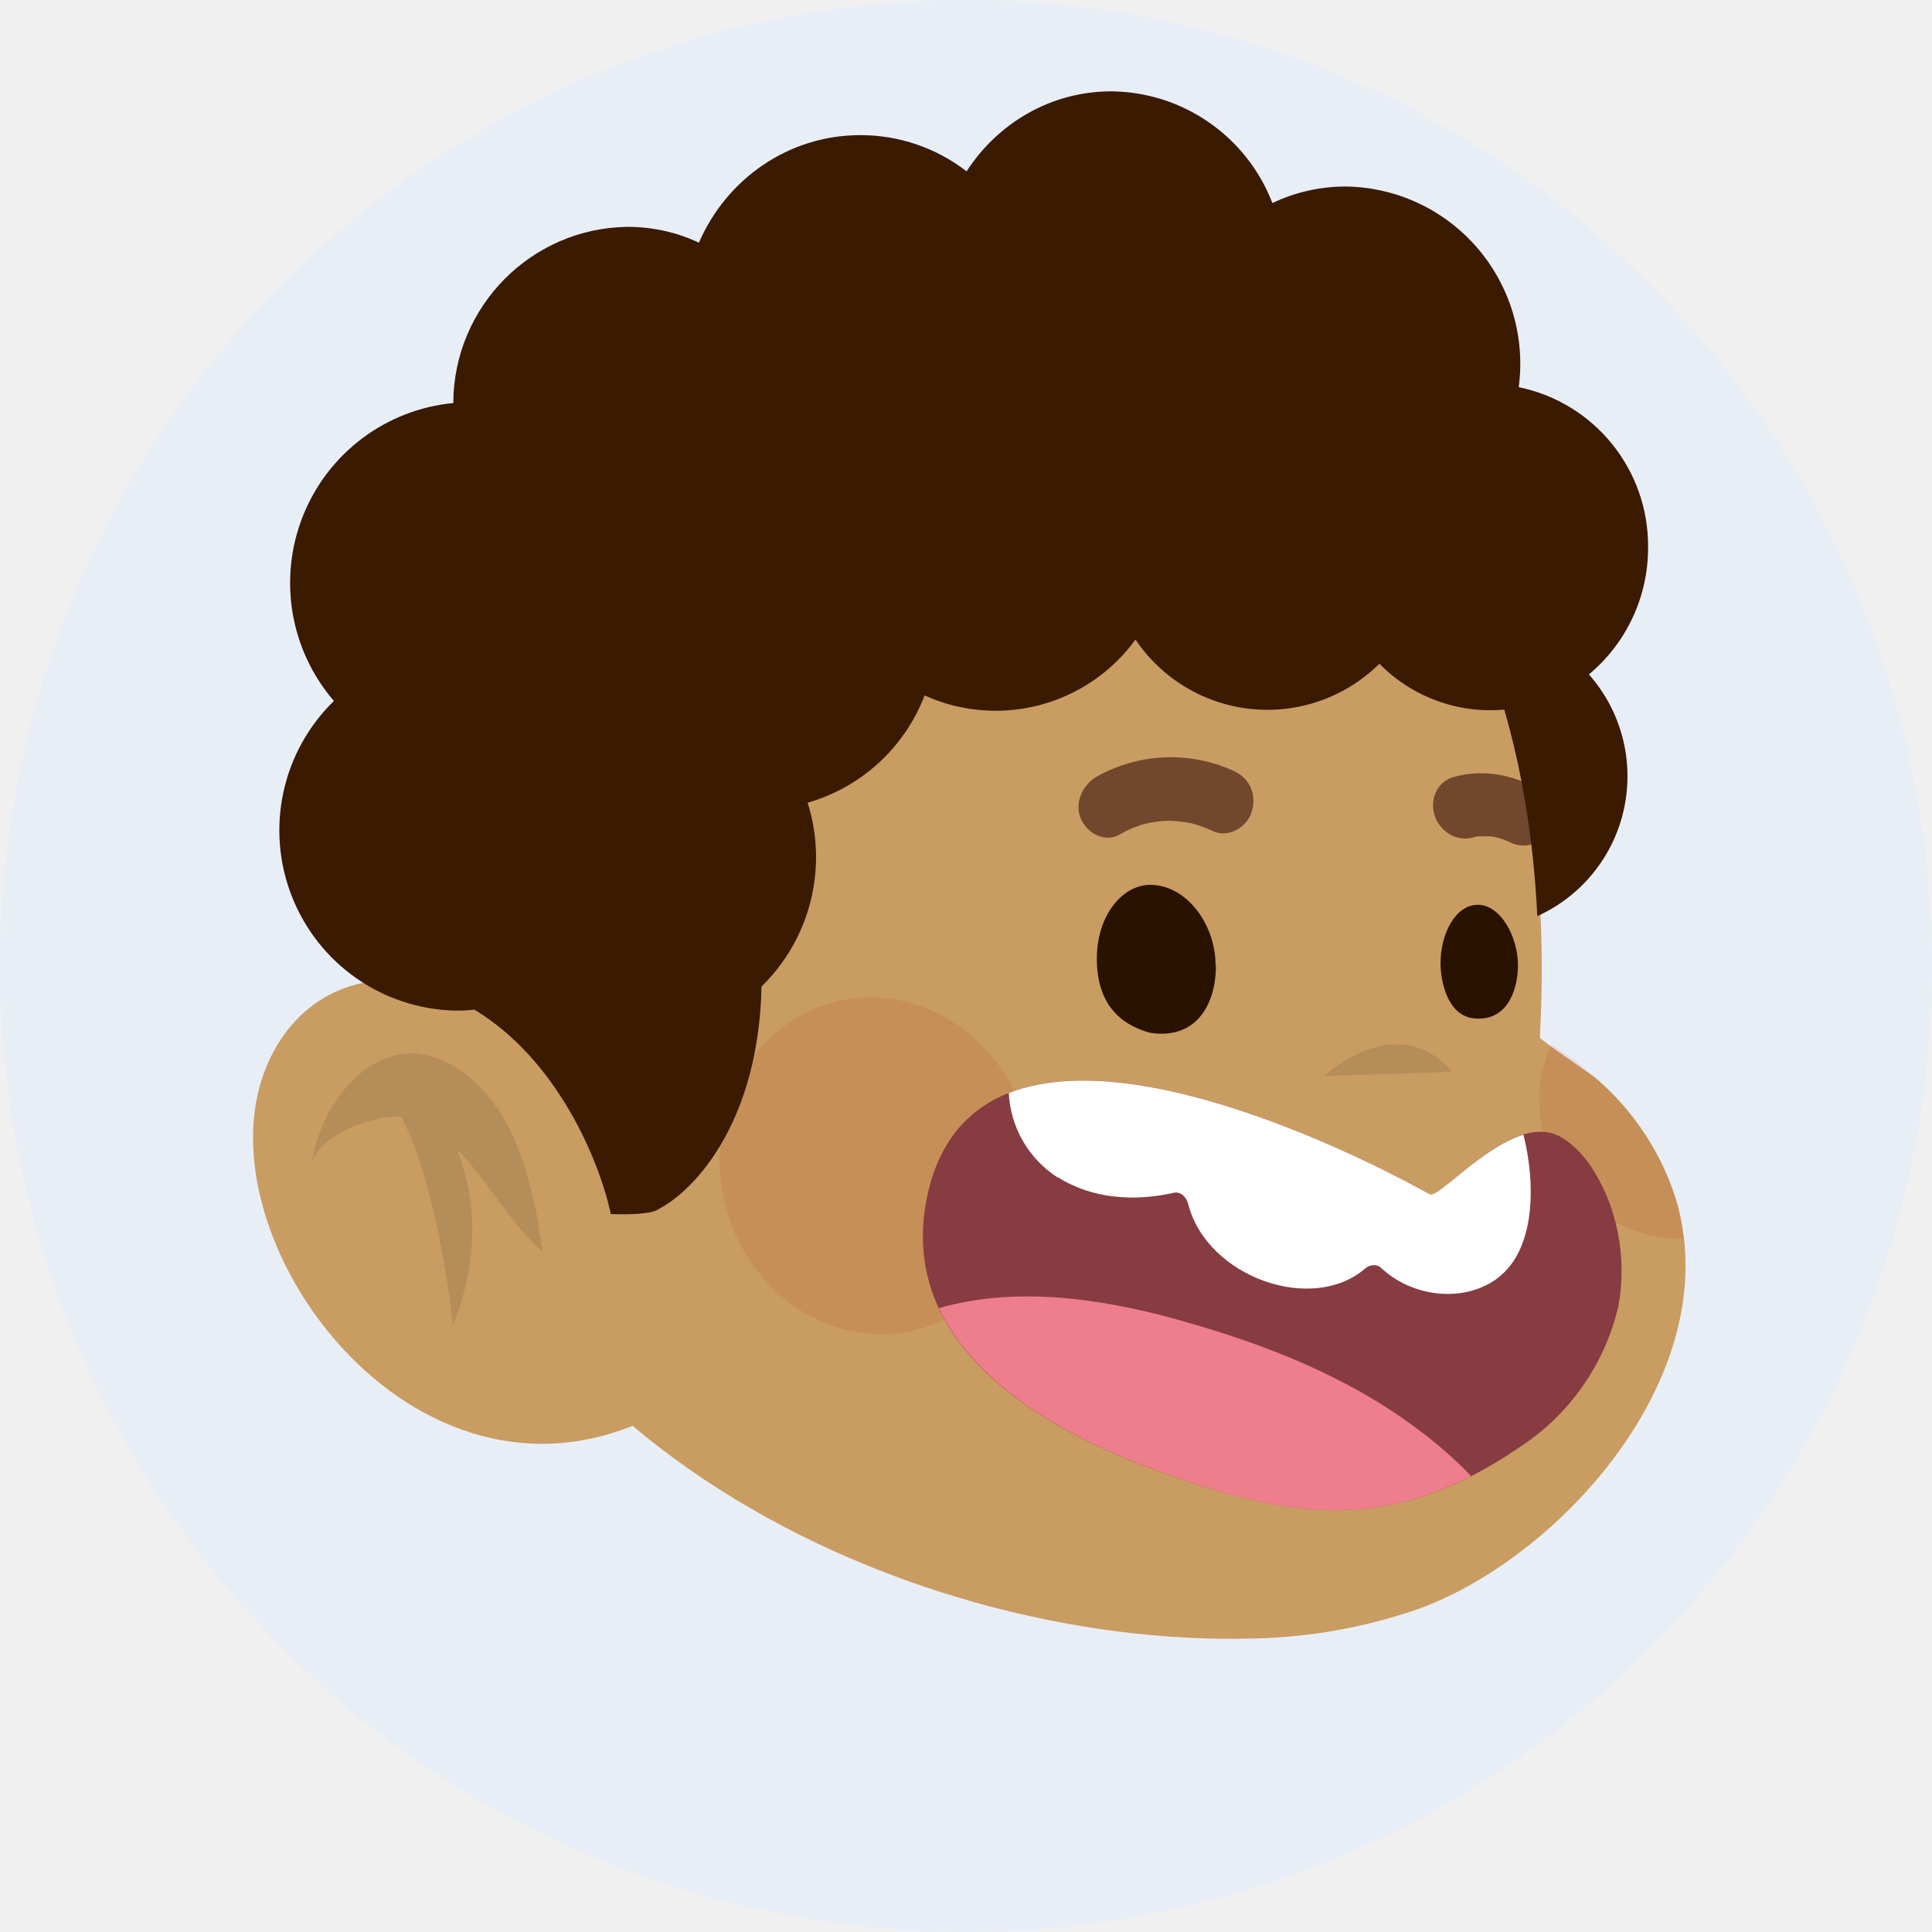
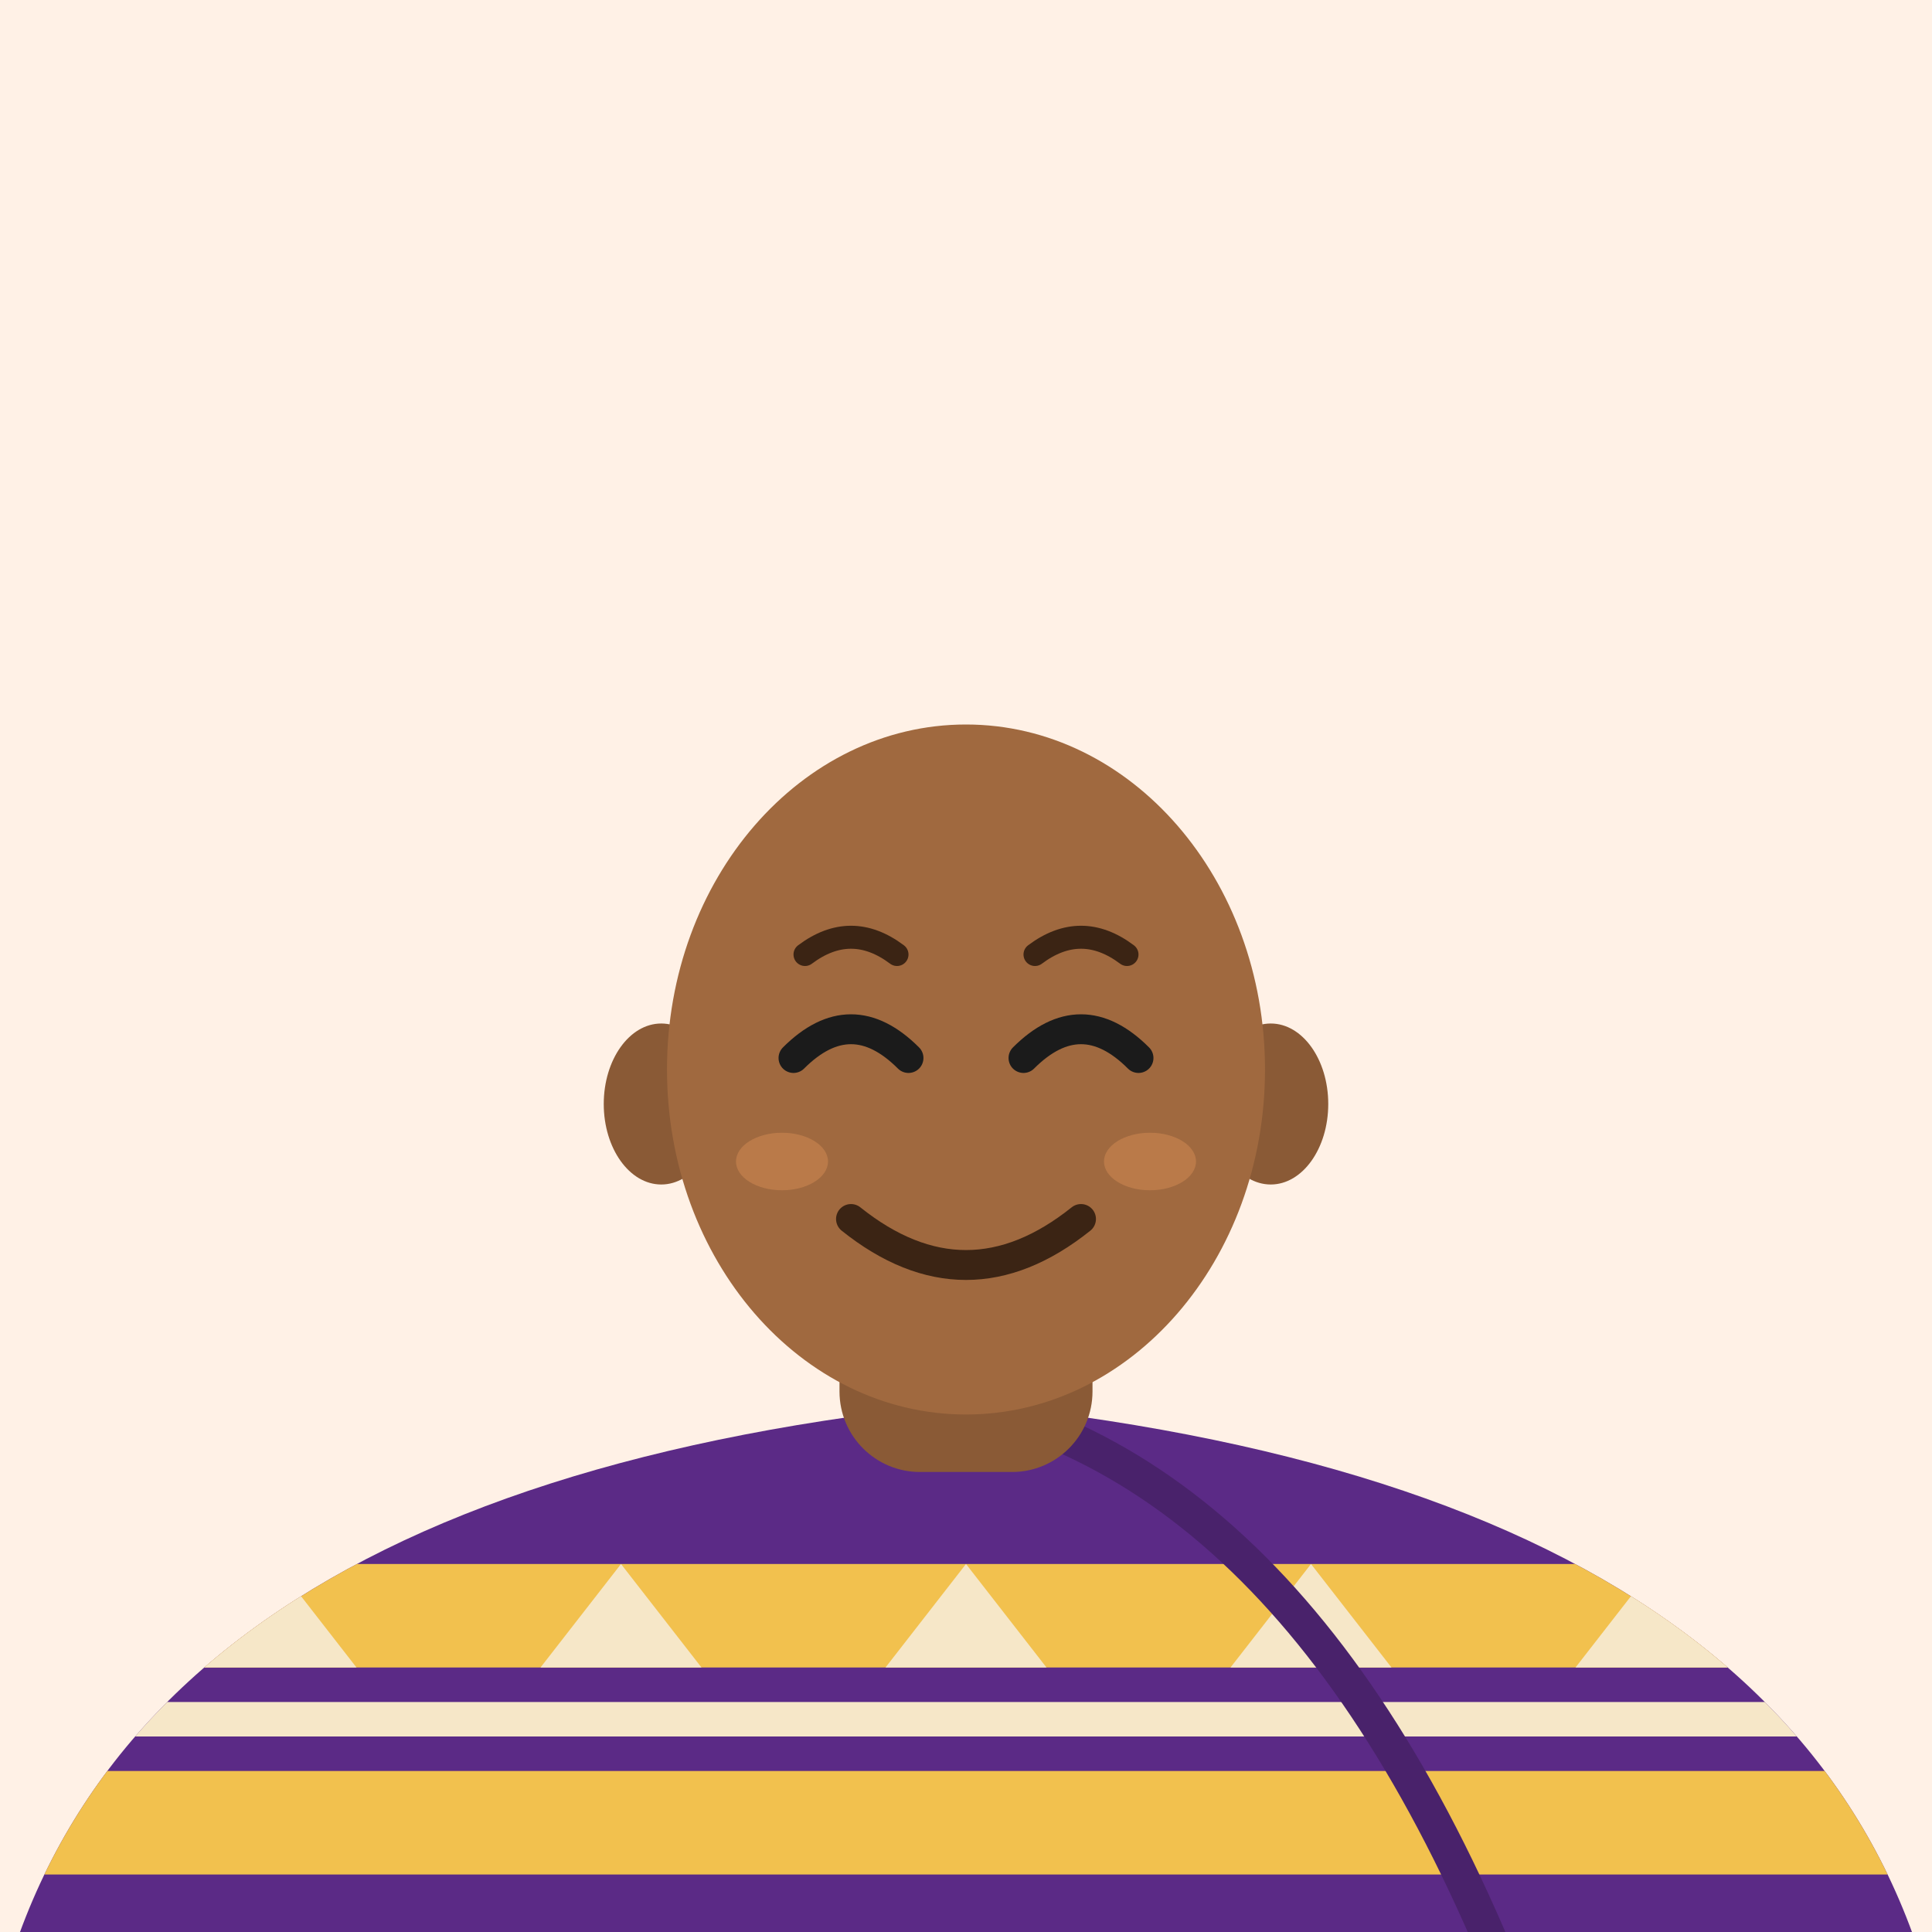
- <svg xmlns="http://www.w3.org/2000/svg" viewBox="0 0 480 480" fill="none" shape-rendering="auto">
-   <mask id="viewboxMask">
-     <rect width="480" height="480" rx="240" ry="240" x="0" y="0" fill="#fff" />
-   </mask>
-   <g mask="url(#viewboxMask)">
-     <rect fill="#e8eef6" width="480" height="480" x="0" y="0" />
-     <g transform="matrix(.85775 0 0 .85427 52 47)">
-       <path d="M264 38.6s131.4 20.6 121.4 208.1c0 .7 15.2 10.9 16.4 12a77.1 77.1 0 0 1 23.4 36.3c13.9 51.3-35.7 104.2-75.8 118.2a155 155 0 0 1-46.7 8.3c-103.1 3-239.7-62.7-246.7-191a202.7 202.7 0 0 1 15.1-83.9c0 .1 57.4-142.5 192.9-108Z" fill="#c99c62" />
-       <path d="M388.7 248.7a57 57 0 0 0-3.2 10.5 40 40 0 0 0 8.5 30.4 42.3 42.3 0 0 0 33 15.7c-3.2-31.7-29-50.7-38.3-56.6ZM203.5 332c24.4-5.2 39.6-31 33.9-57.5-5.7-26.5-30.2-43.7-54.6-38.5-24.4 5.3-39.5 31-33.8 57.6 5.7 26.5 30.1 43.7 54.5 38.5Z" fill="#DC2400" style="mix-blend-mode:multiply" opacity=".1" />
-       <path opacity=".1" d="M323 257.9s20.9-19.9 37-1.2Z" fill="#000" />
-       <path d="M128.7 356.9C59.3 391.7-3.7 304.4 16.5 255.3c12.9-31.4 50.4-33.8 72.1-5.2a185 185 0 0 1 29.1 59.1" fill="#c99c62" />
-       <path opacity=".1" d="M71.5 279c9 9 16.1 22.5 25 30-1.7-12.5-4.3-26-10.4-37.3-6.2-11.6-17.5-21-29-20.3-14.2 1-25.9 17.6-27.4 32.6 1-9 19-15 25.9-14.2 10.8 20.4 15 60.6 15 60.6 9-22.7 5.4-40.7 1-51.5Z" fill="#000" />
+ <svg xmlns="http://www.w3.org/2000/svg" viewBox="16 6 168 168" aria-hidden="true">
+   <defs>
+     <clipPath id="b7">
+       <path d="M14 210 Q18 154 100 146 Q182 154 186 210 Z" />
+     </clipPath>
+   </defs>
+   <rect x="0" y="0" width="200" height="200" fill="#FFF1E6" />
+   <g transform="translate(0 -18)">
+     <path d="M14 210 Q18 154 100 146 Q182 154 186 210 Z" fill="#5B2A86" />
+     <g clip-path="url(#b7)">
+       <rect x="0" y="160" width="200" height="9" fill="#F2C14E" />
+       <rect x="0" y="172" width="200" height="3" fill="#F6E7C8" />
+       <rect x="0" y="178" width="200" height="9" fill="#F2C14E" />
+       <path d="M33 169l7-9 7 9Z" fill="#F6E7C8" />
+       <path d="M63 169l7-9 7 9Z" fill="#F6E7C8" />
+       <path d="M93 169l7-9 7 9Z" fill="#F6E7C8" />
+       <path d="M123 169l7-9 7 9Z" fill="#F6E7C8" />
+       <path d="M153 169l7-9 7 9Z" fill="#F6E7C8" />
    </g>
-     <g transform="matrix(.85472 0 0 .855 19 -17)">
-       <path d="M393.3 367c3 1.7 24.1-24.8 38.2-16.7 4.7 2.7 8.3 7.3 11 12.3 6 11 8 24.4 5.7 36.8a67 67 0 0 1-29 41.2c-37.4 25.5-67 20.7-106.8 6-31.4-11.7-74-35.6-65.2-78.7 15.6-76 146.1-1 146.1-1Z" fill="#873C41" />
-       <path d="M285.3 362c10.2 6.4 22.5 7 33.6 4.5 2.1-.5 3.8 1.3 4.3 3.4 5.4 21 36 32 51.5 18.5 1.2-1 3.3-1.3 4.5-.1 8.3 7.8 21.6 10 31.4 4.6 13.8-7.5 13.7-28.6 10-43.3-12.2 3.7-25 18.7-27.3 17.3 0 0-80.1-46-122.3-29.4a31 31 0 0 0 14.3 24.6Z" fill="#fff" />
-       <path d="M400.3 443.8c-22-20.1-48.9-31.4-76.2-39.3-23.4-6.9-49.7-11.3-73.4-4.5 11 23.5 39.2 38.2 61.7 46.6 34.8 12.9 61.8 18.2 93 2.2-1.7-1.7-3.3-3.4-5.1-5Z" fill="#EE7E8B" />
-     </g>
-     <g transform="matrix(.85472 0 0 .855 19 -17)">
-       <path d="M331.2 300.5c0 11.9-6.2 21.5-19.1 19.5-9.3-2.5-15.5-9-15.5-21.5 0-13 7.7-21.5 15.5-21.5 10.6 0 19.1 11.6 19 23.5ZM419 300.3c0 8-3.6 16.5-12.8 15.5-7.8-.8-9.7-11-9.7-16 0-8.7 4.4-17 10.8-17 6.8 0 11.7 9.5 11.7 17.5Z" fill="#2A1200" />
-       <path d="M337 244.2a43.9 43.9 0 0 0-40.5 1.4c-4 2.3-6.6 7.7-4.5 12.3 1.9 4.2 7 6.9 11.2 4.5 1.3-.8 2.6-1.4 4-2 .4-.2 1.5-.4 1.9-.7l.6-.2a37.5 37.5 0 0 1 6.5-1.1h1.9a34.2 34.2 0 0 1 6.3.8l2 .6c1.3.4 2.6 1 4 1.6 4 2 9.6-.8 11.1-5.3 1.7-5-.3-9.8-4.6-11.9ZM423.5 248.5c-7.4-4-16-5-23.6-2.7-2 .6-4 2.4-4.8 4.4-1 2-1 4.8-.2 7a10 10 0 0 0 4.6 5.3 9 9 0 0 0 6.6.7l1.1-.3h3.6c1.4.1 2.8.5 4.2 1l1.4.6c2 1.1 4.6 1.4 6.7.7 2-.6 4-2.3 4.8-4.4.8-2 1.1-4.6.2-6.9-1-2.3-2.4-4.2-4.6-5.4Z" fill="#71472D" />
-     </g>
-     <g transform="matrix(.85472 0 0 .85667 18 -15)">
-       <path d="M379.9 210a45.2 45.2 0 0 0 36.3 13.3c5 17.3 8.5 37 9.6 59.9a44.5 44.5 0 0 0 15-70.1 47.7 47.7 0 0 0 17.2-36.8 47 47 0 0 0-37.6-46.5 51.4 51.4 0 0 0-50.3-58.2c-7.6 0-14.8 1.7-21.3 4.8A50.7 50.7 0 0 0 302 44c-17.6 0-33 9.2-42.1 23.2A50.4 50.4 0 0 0 229 56.7c-21 0-39 12.9-46.9 31.2-6.3-3-13.4-4.6-20.8-4.6a51.3 51.3 0 0 0-50.6 51.1A52.4 52.4 0 0 0 76 220.8a52.3 52.3 0 0 0 35.2 89.8c1.9 0 3.7 0 5.6-.3 24.1 14.5 36.3 43.6 39.7 59.3 0 0 11.3.6 14-1.5 11-5.8 29-25.9 29.8-64.5a52.3 52.3 0 0 0 13.4-53.3 51.6 51.6 0 0 0 34-31.1A50.3 50.3 0 0 0 309 203a46.3 46.3 0 0 0 70.9 7Z" fill="#3a1a00" />
-     </g>
-     <g transform="matrix(.85472 0 0 .85667 14 -12)" />
+     <path d="M100 146 Q134 154 152 210" fill="none" stroke="#49226b" stroke-width="3" stroke-linecap="round" />
+     <rect x="89" y="136" width="22" height="16" rx="7" fill="#8a5a36" />
+     <ellipse cx="73.5" cy="120" rx="5" ry="7" fill="#8a5a36" />
+     <ellipse cx="126.5" cy="120" rx="5" ry="7" fill="#8a5a36" />
+     <ellipse cx="100" cy="117" rx="26" ry="30" fill="#A0693F" />
+     <path d="M85 116 q5 -5 10 0 M105 116 q5 -5 10 0" stroke="#1B1B1B" stroke-width="2.6" fill="none" stroke-linecap="round" />
+     <path d="M86 107 q4 -3 8 0 M106 107 q4 -3 8 0" stroke="#3B2414" stroke-width="2" fill="none" stroke-linecap="round" />
+     <path d="M90 130 Q100 138 110 130" stroke="#3B2414" stroke-width="2.6" fill="none" stroke-linecap="round" />
+     <ellipse cx="84" cy="125" rx="4" ry="2.5" fill="#d08952" opacity=".55" />
+     <ellipse cx="116" cy="125" rx="4" ry="2.5" fill="#d08952" opacity=".55" />
  </g>
</svg>
